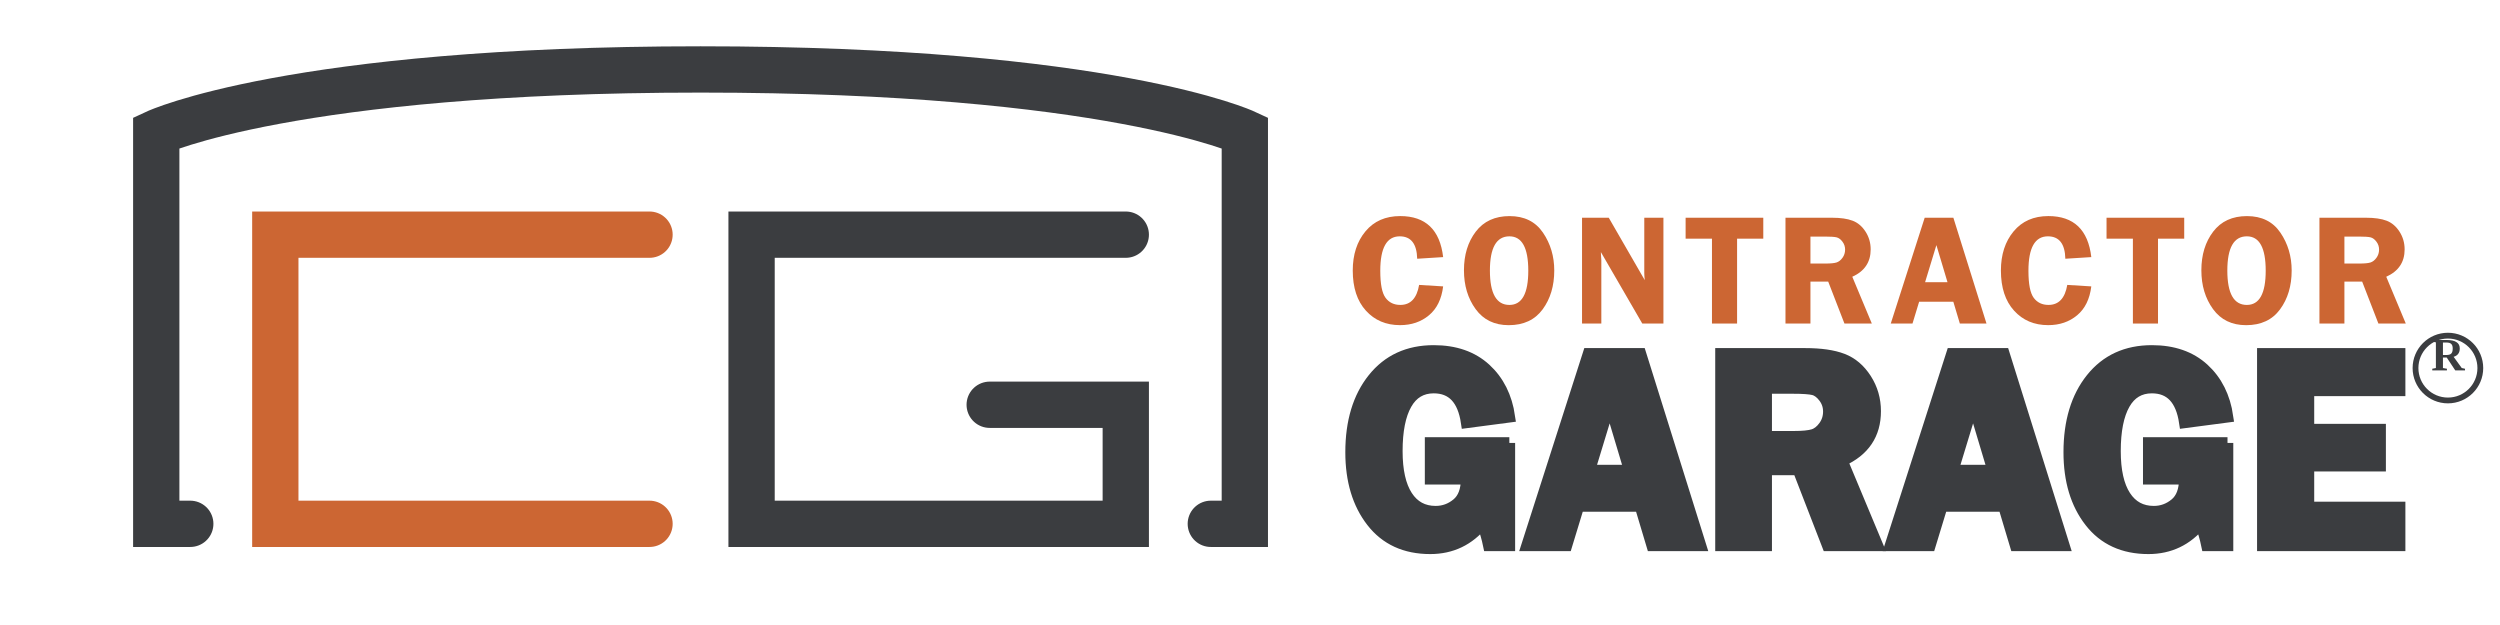
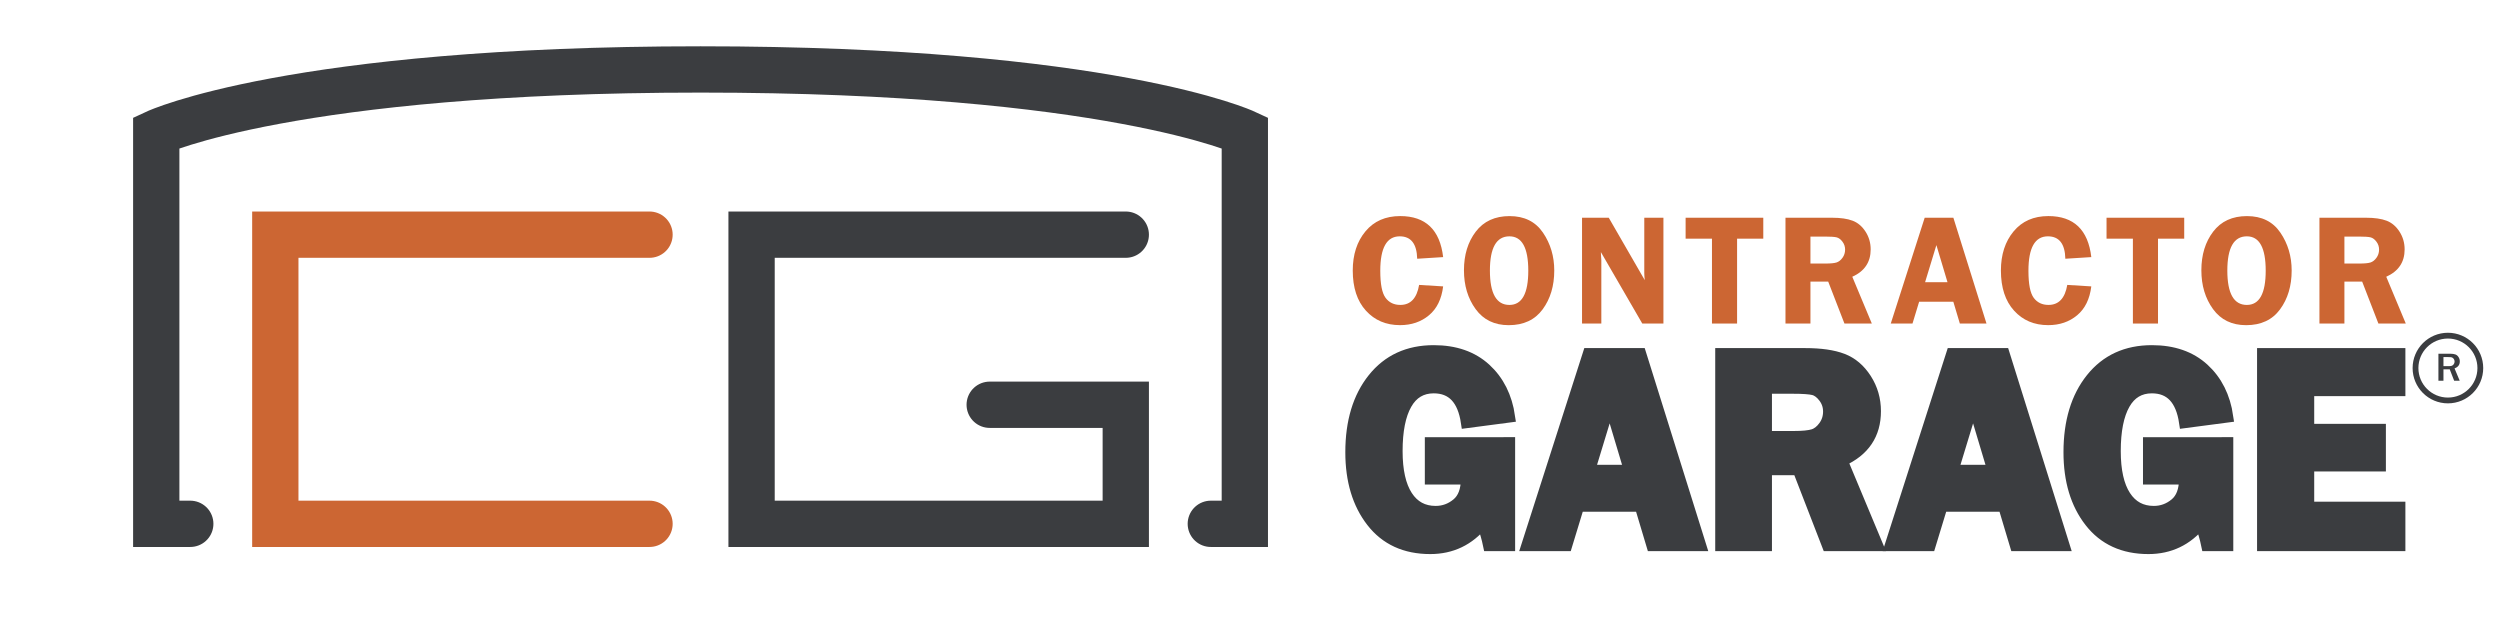
<svg xmlns="http://www.w3.org/2000/svg" version="1.1" xlink="http://www.w3.org/1999/xlink" x="0px" y="0px" width="216px" height="54px" viewBox="0 84 216 54" enable-background="new 0 0 216 216" space="preserve">
  <g id="Layer_4">
    <rect x="0" y="84" width="216" height="54" fill="#fff" />
    <path fill="none" stroke="#3B3D40" stroke-width="4" stroke-linecap="round" d="M16.439,129.258H13.5v-33.8   c0,0,11.757-5.458,47.027-5.458c35.27,0,47.026,5.458,47.026,5.458v33.8h-2.939" />
    <polyline fill="none" stroke="#CC6633" stroke-width="4" stroke-linecap="round" points="56.118,104.275    23.787,104.275 23.787,129.258 56.118,129.258  " />
    <polyline fill="none" stroke="#3B3D40" stroke-width="4" stroke-linecap="round" points="97.267,104.275 64.936,104.275    64.936,129.258 97.267,129.258 97.267,118.971 85.51,118.971  " />
    <g>
      <path fill="#CC6633" d="M124.688,106.214l-2.243,0.141c-0.031-1.29-0.535-1.936-1.51-1.936    c-1.119,0-1.679,0.994-1.679,2.98c0,1.147,0.152,1.925,0.457,2.334c0.304,0.408,0.729,0.612,1.274,0.612    c0.886,0,1.428-0.575,1.624-1.728l2.076,0.127c-0.134,1.094-0.541,1.926-1.222,2.494c-0.682,0.57-1.515,0.854-2.502,0.854    c-1.21,0-2.193-0.417-2.95-1.253c-0.757-0.834-1.135-1.988-1.135-3.462c0-1.38,0.366-2.509,1.099-3.389    c0.731-0.879,1.731-1.319,3-1.319C123.174,102.671,124.411,103.853,124.688,106.214z" />
      <path fill="#CC6633" style="transform: translateX(1px);" d="M129.353,112.095c-1.23,0-2.184-0.462-2.857-1.386c-0.673-0.925-1.01-2.043-1.01-3.356    c0-1.335,0.341-2.449,1.023-3.342s1.655-1.34,2.918-1.34c1.275,0,2.238,0.477,2.887,1.43c0.649,0.953,0.974,2.044,0.974,3.271    c0,1.326-0.334,2.445-1.003,3.355C131.614,111.639,130.638,112.095,129.353,112.095z M129.413,104.419    c-1.123,0-1.685,0.987-1.685,2.96c0,1.978,0.562,2.967,1.685,2.967c1.087,0,1.631-0.987,1.631-2.96    C131.044,105.409,130.5,104.419,129.413,104.419z" />
      <path fill="#CC6633" style="transform: translateX(2px);" d="M141.72,102.812v9.142h-1.827l-3.578-6.175c0.005,0.156,0.009,0.259,0.014,0.308    c0.018,0.156,0.026,0.288,0.026,0.395v5.472h-1.667v-9.142h2.308l3.11,5.392c-0.027-0.268-0.04-0.471-0.04-0.609v-4.782H141.72z" />
      <path fill="#CC6633" style="transform: translateX(3px);" d="M149.348,102.812v1.809h-2.264v7.333h-2.17v-7.333h-2.277v-1.809H149.348z" />
      <path fill="#CC6633" style="transform: translateX(4px);" d="M152.422,108.331v3.623h-2.156v-9.142h4.018c0.741,0,1.337,0.086,1.785,0.258    c0.449,0.172,0.82,0.488,1.115,0.947s0.442,0.97,0.442,1.533c0,1.098-0.529,1.885-1.588,2.362l1.688,4.042h-2.366l-1.403-3.623    H152.422z M152.422,104.439v2.331h1.313c0.429,0,0.74-0.03,0.935-0.09c0.194-0.061,0.367-0.194,0.519-0.402    c0.152-0.208,0.228-0.446,0.228-0.713c0-0.254-0.075-0.482-0.228-0.683c-0.151-0.201-0.316-0.325-0.495-0.372    c-0.179-0.047-0.514-0.07-1.005-0.07H152.422z" />
      <path fill="#CC6633" style="transform: translateX(5px);" d="M163.771,102.812l2.862,9.142h-2.302l-0.563-1.882h-2.955l-0.573,1.882h-1.878    l2.931-9.142H163.771z M161.327,108.384h1.937l-0.96-3.208L161.327,108.384z" />
      <path fill="#CC6633" style="transform: translateX(6px);" d="M174.689,106.214l-2.243,0.141c-0.031-1.29-0.535-1.936-1.51-1.936    c-1.119,0-1.679,0.994-1.679,2.98c0,1.147,0.152,1.925,0.457,2.334c0.304,0.408,0.729,0.612,1.274,0.612    c0.886,0,1.428-0.575,1.624-1.728l2.076,0.127c-0.134,1.094-0.541,1.926-1.222,2.494c-0.682,0.57-1.515,0.854-2.502,0.854    c-1.21,0-2.193-0.417-2.95-1.253c-0.757-0.834-1.135-1.988-1.135-3.462c0-1.38,0.366-2.509,1.099-3.389    c0.731-0.879,1.731-1.319,3-1.319C173.176,102.671,174.413,103.853,174.689,106.214z" />
      <path fill="#CC6633" style="transform: translateX(7px);" d="M181.716,102.812v1.809h-2.264v7.333h-2.17v-7.333h-2.277v-1.809H181.716z" />
      <path fill="#CC6633" style="transform: translateX(8px);" d="M186.065,112.095c-1.23,0-2.184-0.462-2.857-1.386c-0.673-0.925-1.01-2.043-1.01-3.356    c0-1.335,0.341-2.449,1.023-3.342s1.655-1.34,2.918-1.34c1.275,0,2.238,0.477,2.887,1.43c0.649,0.953,0.974,2.044,0.974,3.271    c0,1.326-0.334,2.445-1.003,3.355C188.327,111.639,187.351,112.095,186.065,112.095z M186.126,104.419    c-1.123,0-1.685,0.987-1.685,2.96c0,1.978,0.562,2.967,1.685,2.967c1.087,0,1.631-0.987,1.631-2.96    C187.757,105.409,187.213,104.419,186.126,104.419z" />
      <path fill="#CC6633" style="transform: translateX(9px);" d="M193.557,108.331v3.623H191.4v-9.142h4.018c0.741,0,1.337,0.086,1.785,0.258    c0.449,0.172,0.82,0.488,1.115,0.947s0.442,0.97,0.442,1.533c0,1.098-0.529,1.885-1.588,2.362l1.688,4.042h-2.366l-1.403-3.623    H193.557z M193.557,104.439v2.331h1.313c0.429,0,0.74-0.03,0.935-0.09c0.194-0.061,0.367-0.194,0.519-0.402    c0.152-0.208,0.228-0.446,0.228-0.713c0-0.254-0.075-0.482-0.228-0.683c-0.151-0.201-0.316-0.325-0.495-0.372    c-0.179-0.047-0.514-0.07-1.005-0.07H193.557z" />
    </g>
    <g>
-       <path fill="#3B3D40" stroke="#3B3D40" d="M130.407,122.271v8.847h-1.77c-0.128-0.622-0.312-1.256-0.552-1.902    c-1.18,1.438-2.684,2.156-4.511,2.156c-2.158,0-3.838-0.771-5.038-2.314s-1.8-3.539-1.8-5.986c0-2.634,0.64-4.751,1.92-6.351    c1.281-1.6,3.02-2.399,5.218-2.399c1.842,0,3.328,0.518,4.46,1.551c1.131,1.035,1.821,2.412,2.072,4.133l-3.685,0.484    c-0.299-2.003-1.248-3.005-2.848-3.005c-1.051,0-1.845,0.475-2.382,1.424c-0.537,0.95-0.806,2.305-0.806,4.065    c0,1.697,0.291,2.994,0.873,3.891c0.581,0.896,1.409,1.346,2.484,1.346c0.694,0,1.314-0.227,1.86-0.68    c0.545-0.451,0.817-1.175,0.817-2.168h-3.114v-3.091H130.407z" />
-       <path fill="#3B3D40" stroke="#3B3D40" d="M141.735,114.574l5.178,16.543h-4.165l-1.019-3.405h-5.349l-1.037,3.405h-3.397    l5.303-16.543H141.735z M137.311,124.658h3.505l-1.737-5.806L137.311,124.658z" />
+       <path fill="#3B3D40" stroke="#3B3D40" d="M130.407,121.771v9.347h-1.77c-0.128-0.622-0.312-1.256-0.552-1.902    c-1.18,1.438-2.684,2.156-4.511,2.156c-2.158,0-3.838-0.771-5.038-2.314s-1.8-3.539-1.8-5.986c0-2.634,0.64-4.751,1.92-6.351    c1.281-1.6,3.02-2.399,5.218-2.399c1.842,0,3.328,0.518,4.46,1.551c1.131,1.035,1.821,2.412,2.072,4.133l-3.685,0.484    c-0.299-2.003-1.248-3.005-2.848-3.005c-1.051,0-1.845,0.475-2.382,1.424c-0.537,0.95-0.806,2.305-0.806,4.065    c0,1.697,0.291,2.994,0.873,3.891c0.581,0.896,1.409,1.346,2.484,1.346c0.694,0,1.314-0.227,1.86-0.68    c0.545-0.451,0.817-1.175,0.817-2.168h-3.114v-3.091H130.407z" />
+       <path fill="#3B3D40" stroke="#3B3D40" d="M141.735,114.574l5.178,16.543h-4.165l-1.019-3.405h-5.349l-1.037,3.405h-3.397    l5.303-16.543H141.735l5.178,16.543z M137.311,124.658h3.505l-1.737-5.806L137.311,124.658z" />
      <path fill="#3B3D40" stroke="#3B3D40" d="M152.597,124.561v6.557h-3.902v-16.543h7.271c1.341,0,2.418,0.156,3.229,0.467    c0.813,0.311,1.484,0.883,2.019,1.714c0.533,0.831,0.8,1.756,0.8,2.773c0,1.985-0.958,3.411-2.873,4.274l3.055,7.314h-4.282    l-2.54-6.557H152.597z M152.597,117.52v4.218h2.375c0.776,0,1.34-0.055,1.691-0.164c0.352-0.108,0.664-0.351,0.938-0.728    c0.275-0.375,0.412-0.805,0.412-1.29c0-0.46-0.137-0.872-0.412-1.236c-0.274-0.363-0.573-0.587-0.896-0.673    c-0.323-0.084-0.929-0.127-1.817-0.127H152.597z" />
-       <path fill="#3B3D40" stroke="#3B3D40" d="M173.136,114.574l5.178,16.543h-4.165l-1.019-3.405h-5.349l-1.037,3.405h-3.397    l5.303-16.543H173.136z M168.711,124.658h3.505l-1.737-5.806L168.711,124.658z" />
-       <path fill="#3B3D40" stroke="#3B3D40" d="M192.456,122.271v8.847h-1.77c-0.128-0.622-0.312-1.256-0.552-1.902    c-1.18,1.438-2.684,2.156-4.511,2.156c-2.158,0-3.838-0.771-5.038-2.314s-1.8-3.539-1.8-5.986c0-2.634,0.64-4.751,1.92-6.351    c1.281-1.6,3.02-2.399,5.218-2.399c1.842,0,3.328,0.518,4.46,1.551c1.131,1.035,1.821,2.412,2.072,4.133l-3.685,0.484    c-0.299-2.003-1.248-3.005-2.848-3.005c-1.051,0-1.845,0.475-2.382,1.424c-0.537,0.95-0.806,2.305-0.806,4.065    c0,1.697,0.291,2.994,0.873,3.891c0.581,0.896,1.409,1.346,2.484,1.346c0.694,0,1.314-0.227,1.86-0.68    c0.545-0.451,0.817-1.175,0.817-2.168h-3.114v-3.091H192.456z" />
-       <path fill="#3B3D40" stroke="#3B3D40" d="M207.326,117.726h-7.878v3.394h6.193v3.114h-6.193v3.612h7.878v3.271H195.51v-16.543    h11.816V117.726z" />
+       <path fill="#3B3D40" stroke="#3B3D40" d="M173.136,114.574l5.178,16.543h-4.165l-1.019-3.405h-5.349l-1.037,3.405h-3.397    l5.303-16.543H173.136l5.178,16.543z M168.711,124.658h3.505l-1.737-5.806L168.711,124.658z" />
+       <path fill="#3B3D40" stroke="#3B3D40" d="M192.456,121.771v9.347h-1.77c-0.128-0.622-0.312-1.256-0.552-1.902    c-1.18,1.438-2.684,2.156-4.511,2.156c-2.158,0-3.838-0.771-5.038-2.314s-1.8-3.539-1.8-5.986c0-2.634,0.64-4.751,1.92-6.351    c1.281-1.6,3.02-2.399,5.218-2.399c1.842,0,3.328,0.518,4.46,1.551c1.131,1.035,1.821,2.412,2.072,4.133l-3.685,0.484    c-0.299-2.003-1.248-3.005-2.848-3.005c-1.051,0-1.845,0.475-2.382,1.424c-0.537,0.95-0.806,2.305-0.806,4.065    c0,1.697,0.291,2.994,0.873,3.891c0.581,0.896,1.409,1.346,2.484,1.346c0.694,0,1.314-0.227,1.86-0.68    c0.545-0.451,0.817-1.175,0.817-2.168h-3.114v-3.091H192.456z" />
+       <path fill="#3B3D40" stroke="#3B3D40" d="M207.826,117.726h-8.378v3.394h6.193v3.114h-6.193v3.612h7.878v3.271H195.51v-16.543    h11.816V117.726z" />
    </g>
  </g>
-   <circle cx="211.5" cy="115.8" r="2.8" fill="transparent" stroke="#3B3D40" stroke-width=".5" />
-   <text x="211.5" y="116" fill="#3B3D40" font-size="4" font-weight="700" text-anchor="middle" alignment-baseline="middle">R</text>
+   <circle cx="211.5" cy="115.8" r="2.8" fill="none" stroke="#3B3D40" stroke-width=".5" />
+   <path fill="#3B3D40" style="transform: translate(188.3px, 97.3px) scale(0.15)" stroke="#FFFFFF" d="M152.597,124.561v6.557h-3.902v-16.543h7.271c1.341,0,2.418,0.156,3.229,0.467    c0.813,0.311,1.484,0.883,2.019,1.714c0.533,0.831,0.8,1.756,0.8,2.773c0,1.985-0.958,3.411-2.873,4.274l3.055,7.314h-4.282    l-2.54-6.557H152.597z M152.597,117.52v4.218h2.375c0.776,0,1.34-0.055,1.691-0.164c0.352-0.108,0.664-0.351,0.938-0.728    c0.275-0.375,0.412-0.805,0.412-1.29c0-0.46-0.137-0.872-0.412-1.236c-0.274-0.363-0.573-0.587-0.896-0.673    c-0.323-0.084-0.929-0.127-1.817-0.127H152.597z" />
</svg>
